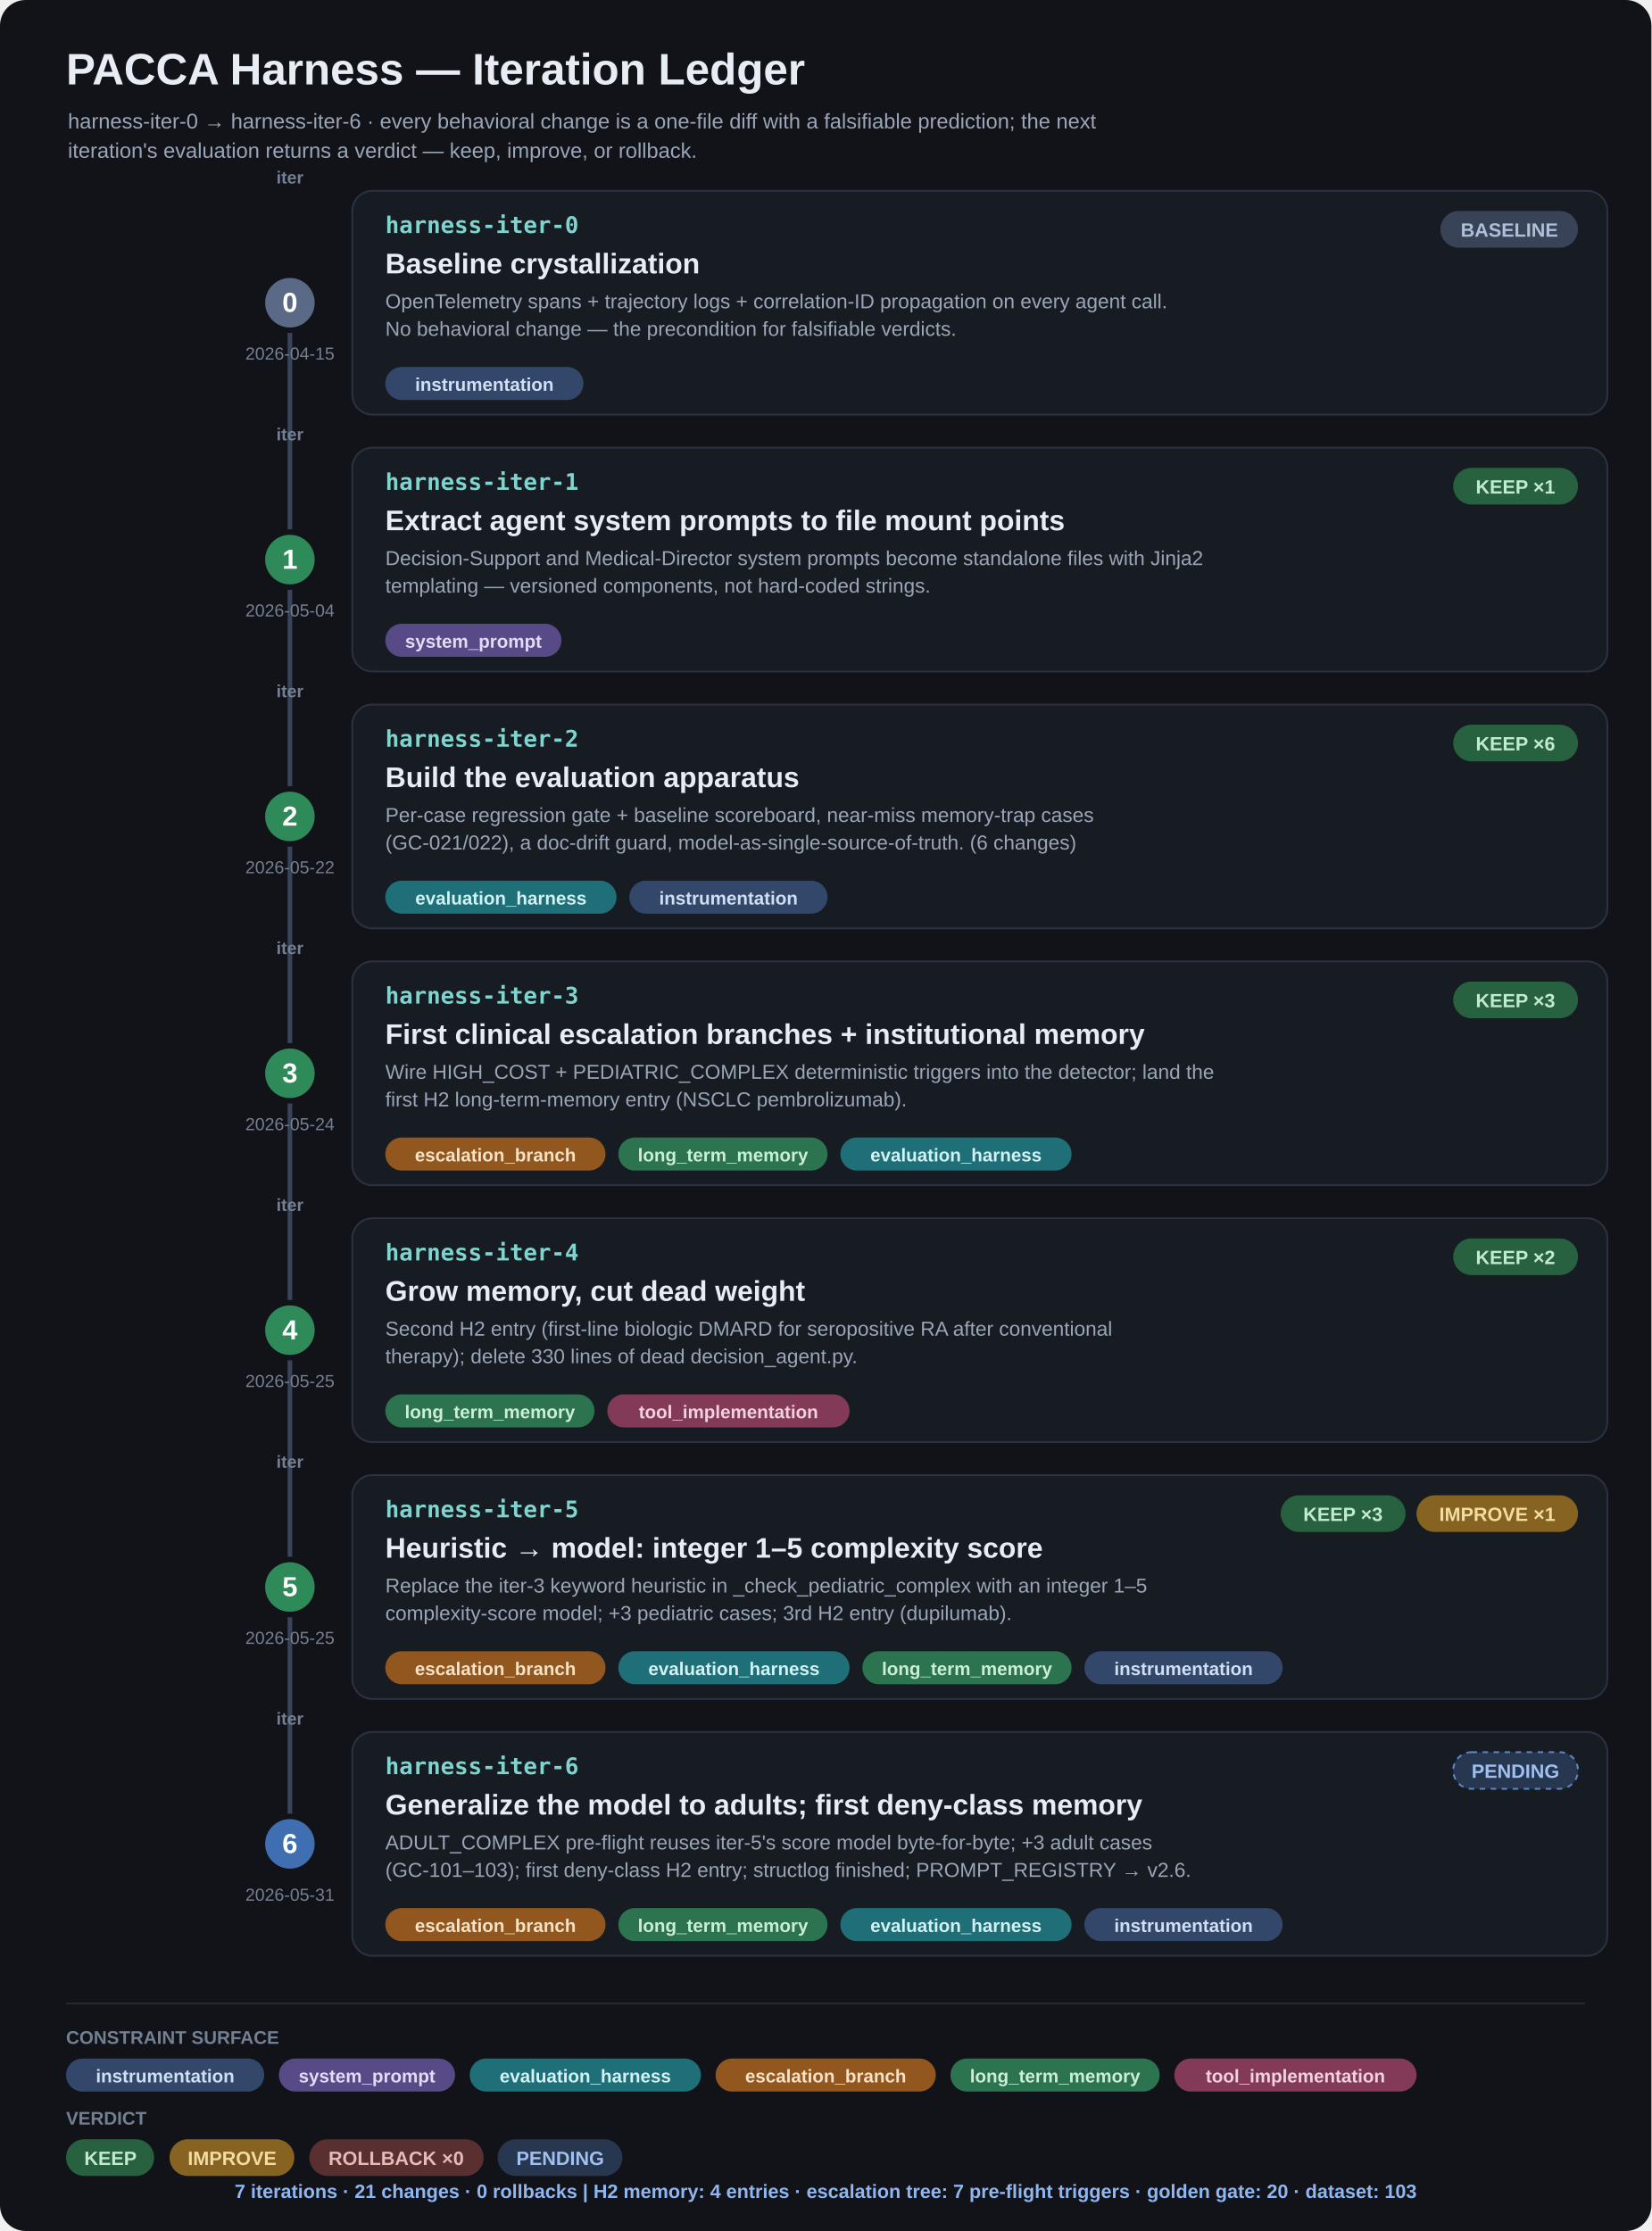
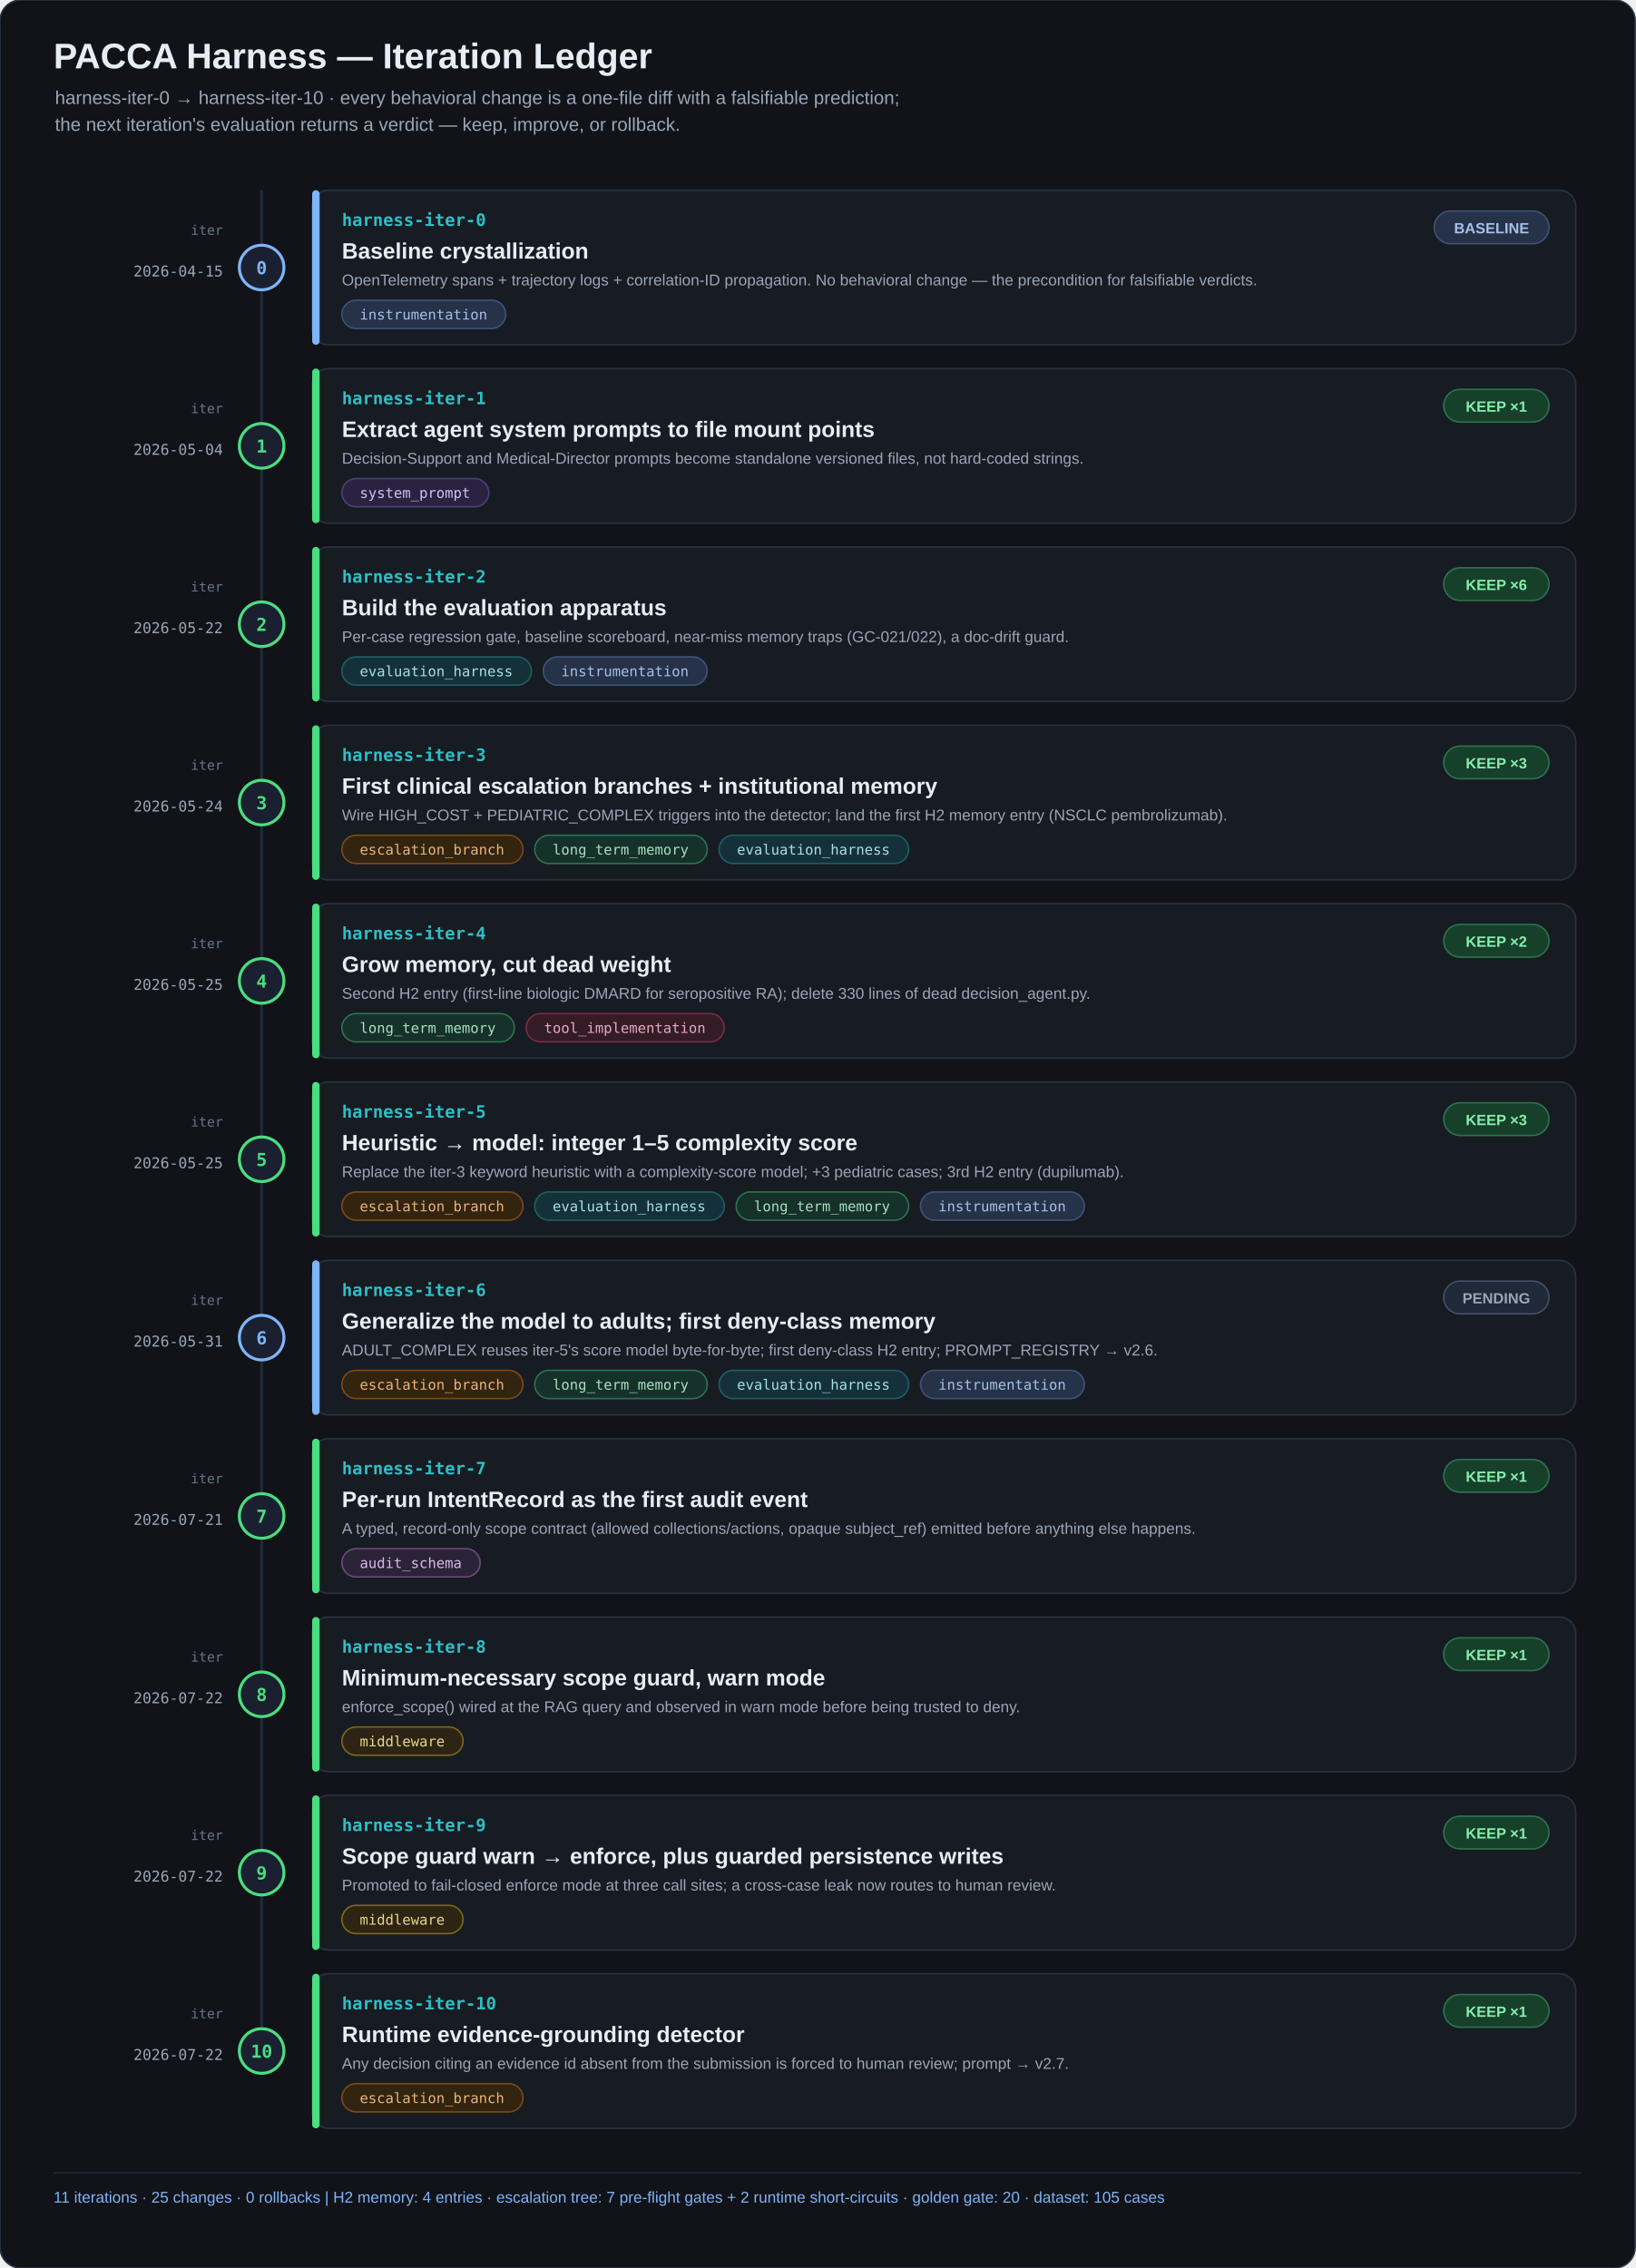
- <svg xmlns="http://www.w3.org/2000/svg" width="900" height="1216" viewBox="0 0 900 1216">
-   <rect x="0" y="0" width="900" height="1216" rx="14" fill="#111318" />
+ <svg xmlns="http://www.w3.org/2000/svg" width="1100" height="1526" viewBox="0 0 1100 1526">
+   <rect x="0" y="0" width="1100" height="1526" rx="14" fill="#111318" stroke="#2c3444" stroke-width="1" />
  <text x="36" y="46" text-anchor="start" font-family="Arial, sans-serif" font-size="24" font-weight="700" fill="#e8edf5">PACCA Harness — Iteration Ledger</text>
-   <text x="37" y="70" text-anchor="start" font-family="Arial, sans-serif" font-size="11.5" font-weight="400" fill="#9aa6b8">harness-iter-0 → harness-iter-6 · every behavioral change is a one-file diff with a falsifiable prediction; the next</text>
-   <text x="37" y="86" text-anchor="start" font-family="Arial, sans-serif" font-size="11.5" font-weight="400" fill="#9aa6b8">iteration's evaluation returns a verdict — keep, improve, or rollback.</text>
-   <line x1="158" y1="165" x2="158" y2="1005" stroke="#39435a" stroke-width="2.5" />
-   <circle cx="158" cy="165" r="15" fill="#5a6a86" stroke="#111318" stroke-width="3" />
-   <text x="158" y="170.0" text-anchor="middle" font-family="Arial, sans-serif" font-size="15" font-weight="700" fill="#ffffff">0</text>
-   <text x="158" y="100" text-anchor="middle" font-family="Arial, sans-serif" font-size="9.5" font-weight="600" fill="#737f93">iter</text>
-   <text x="158" y="196.0" text-anchor="middle" font-family="Arial, sans-serif" font-size="9.5" font-weight="400" fill="#737f93">2026-04-15</text>
-   <rect x="192" y="104" width="684" height="122" rx="11" fill="#171b22" stroke="#2a3242" stroke-width="1" />
-   <text x="210" y="127" text-anchor="start" font-family="'JetBrains Mono','SFMono-Regular',Menlo,monospace" font-size="12.5" font-weight="700" fill="#7fd4cf">harness-iter-0</text>
-   <rect x="785" y="115" width="75" height="20" rx="10" fill="#384358" />
-   <text x="822.6" y="129" text-anchor="middle" font-family="Arial, sans-serif" font-size="10.5" font-weight="700" fill="#aebfd8">BASELINE</text>
-   <text x="210" y="149" text-anchor="start" font-family="Arial, sans-serif" font-size="15.5" font-weight="700" fill="#e8edf5">Baseline crystallization</text>
-   <text x="210" y="168" text-anchor="start" font-family="Arial, sans-serif" font-size="11" font-weight="400" fill="#9aa6b8">OpenTelemetry spans + trajectory logs + correlation-ID propagation on every agent call.</text>
-   <text x="210" y="183" text-anchor="start" font-family="Arial, sans-serif" font-size="11" font-weight="400" fill="#9aa6b8">No behavioral change — the precondition for falsifiable verdicts.</text>
-   <rect x="210" y="200" width="108" height="18" rx="9" fill="#33476a" />
-   <text x="264.0" y="213" text-anchor="middle" font-family="Arial, sans-serif" font-size="10" font-weight="600" fill="#cfe0f5">instrumentation</text>
-   <circle cx="158" cy="305" r="15" fill="#2f8a5a" stroke="#111318" stroke-width="3" />
-   <text x="158" y="310.0" text-anchor="middle" font-family="Arial, sans-serif" font-size="15" font-weight="700" fill="#ffffff">1</text>
-   <text x="158" y="240" text-anchor="middle" font-family="Arial, sans-serif" font-size="9.5" font-weight="600" fill="#737f93">iter</text>
-   <text x="158" y="336.0" text-anchor="middle" font-family="Arial, sans-serif" font-size="9.5" font-weight="400" fill="#737f93">2026-05-04</text>
-   <rect x="192" y="244" width="684" height="122" rx="11" fill="#171b22" stroke="#2a3242" stroke-width="1" />
-   <text x="210" y="267" text-anchor="start" font-family="'JetBrains Mono','SFMono-Regular',Menlo,monospace" font-size="12.5" font-weight="700" fill="#7fd4cf">harness-iter-1</text>
-   <rect x="792" y="255" width="68" height="20" rx="10" fill="#27613f" />
-   <text x="825.9" y="269" text-anchor="middle" font-family="Arial, sans-serif" font-size="10.5" font-weight="700" fill="#c2ead2">KEEP ×1</text>
-   <text x="210" y="289" text-anchor="start" font-family="Arial, sans-serif" font-size="15.5" font-weight="700" fill="#e8edf5">Extract agent system prompts to file mount points</text>
-   <text x="210" y="308" text-anchor="start" font-family="Arial, sans-serif" font-size="11" font-weight="400" fill="#9aa6b8">Decision-Support and Medical-Director system prompts become standalone files with Jinja2</text>
-   <text x="210" y="323" text-anchor="start" font-family="Arial, sans-serif" font-size="11" font-weight="400" fill="#9aa6b8">templating — versioned components, not hard-coded strings.</text>
-   <rect x="210" y="340" width="96" height="18" rx="9" fill="#574a86" />
-   <text x="258.0" y="353" text-anchor="middle" font-family="Arial, sans-serif" font-size="10" font-weight="600" fill="#e4dbf6">system_prompt</text>
-   <circle cx="158" cy="445" r="15" fill="#2f8a5a" stroke="#111318" stroke-width="3" />
-   <text x="158" y="450.0" text-anchor="middle" font-family="Arial, sans-serif" font-size="15" font-weight="700" fill="#ffffff">2</text>
-   <text x="158" y="380" text-anchor="middle" font-family="Arial, sans-serif" font-size="9.5" font-weight="600" fill="#737f93">iter</text>
-   <text x="158" y="476.0" text-anchor="middle" font-family="Arial, sans-serif" font-size="9.5" font-weight="400" fill="#737f93">2026-05-22</text>
-   <rect x="192" y="384" width="684" height="122" rx="11" fill="#171b22" stroke="#2a3242" stroke-width="1" />
-   <text x="210" y="407" text-anchor="start" font-family="'JetBrains Mono','SFMono-Regular',Menlo,monospace" font-size="12.5" font-weight="700" fill="#7fd4cf">harness-iter-2</text>
-   <rect x="792" y="395" width="68" height="20" rx="10" fill="#27613f" />
-   <text x="825.9" y="409" text-anchor="middle" font-family="Arial, sans-serif" font-size="10.5" font-weight="700" fill="#c2ead2">KEEP ×6</text>
-   <text x="210" y="429" text-anchor="start" font-family="Arial, sans-serif" font-size="15.5" font-weight="700" fill="#e8edf5">Build the evaluation apparatus</text>
-   <text x="210" y="448" text-anchor="start" font-family="Arial, sans-serif" font-size="11" font-weight="400" fill="#9aa6b8">Per-case regression gate + baseline scoreboard, near-miss memory-trap cases</text>
-   <text x="210" y="463" text-anchor="start" font-family="Arial, sans-serif" font-size="11" font-weight="400" fill="#9aa6b8">(GC-021/022), a doc-drift guard, model-as-single-source-of-truth. (6 changes)</text>
-   <rect x="210" y="480" width="126" height="18" rx="9" fill="#1f6f78" />
-   <text x="273.0" y="493" text-anchor="middle" font-family="Arial, sans-serif" font-size="10" font-weight="600" fill="#d2f2f4">evaluation_harness</text>
-   <rect x="343.0" y="480" width="108" height="18" rx="9" fill="#33476a" />
-   <text x="397.0" y="493" text-anchor="middle" font-family="Arial, sans-serif" font-size="10" font-weight="600" fill="#cfe0f5">instrumentation</text>
-   <circle cx="158" cy="585" r="15" fill="#2f8a5a" stroke="#111318" stroke-width="3" />
-   <text x="158" y="590.0" text-anchor="middle" font-family="Arial, sans-serif" font-size="15" font-weight="700" fill="#ffffff">3</text>
-   <text x="158" y="520" text-anchor="middle" font-family="Arial, sans-serif" font-size="9.5" font-weight="600" fill="#737f93">iter</text>
-   <text x="158" y="616.0" text-anchor="middle" font-family="Arial, sans-serif" font-size="9.5" font-weight="400" fill="#737f93">2026-05-24</text>
-   <rect x="192" y="524" width="684" height="122" rx="11" fill="#171b22" stroke="#2a3242" stroke-width="1" />
-   <text x="210" y="547" text-anchor="start" font-family="'JetBrains Mono','SFMono-Regular',Menlo,monospace" font-size="12.5" font-weight="700" fill="#7fd4cf">harness-iter-3</text>
-   <rect x="792" y="535" width="68" height="20" rx="10" fill="#27613f" />
-   <text x="825.9" y="549" text-anchor="middle" font-family="Arial, sans-serif" font-size="10.5" font-weight="700" fill="#c2ead2">KEEP ×3</text>
-   <text x="210" y="569" text-anchor="start" font-family="Arial, sans-serif" font-size="15.5" font-weight="700" fill="#e8edf5">First clinical escalation branches + institutional memory</text>
-   <text x="210" y="588" text-anchor="start" font-family="Arial, sans-serif" font-size="11" font-weight="400" fill="#9aa6b8">Wire HIGH_COST + PEDIATRIC_COMPLEX deterministic triggers into the detector; land the</text>
-   <text x="210" y="603" text-anchor="start" font-family="Arial, sans-serif" font-size="11" font-weight="400" fill="#9aa6b8">first H2 long-term-memory entry (NSCLC pembrolizumab).</text>
-   <rect x="210" y="620" width="120" height="18" rx="9" fill="#92571f" />
-   <text x="270.0" y="633" text-anchor="middle" font-family="Arial, sans-serif" font-size="10" font-weight="600" fill="#f6e2c7">escalation_branch</text>
-   <rect x="337.0" y="620" width="114" height="18" rx="9" fill="#2c7350" />
-   <text x="394.0" y="633" text-anchor="middle" font-family="Arial, sans-serif" font-size="10" font-weight="600" fill="#cbeed9">long_term_memory</text>
-   <rect x="458.0" y="620" width="126" height="18" rx="9" fill="#1f6f78" />
-   <text x="521.0" y="633" text-anchor="middle" font-family="Arial, sans-serif" font-size="10" font-weight="600" fill="#d2f2f4">evaluation_harness</text>
-   <circle cx="158" cy="725" r="15" fill="#2f8a5a" stroke="#111318" stroke-width="3" />
-   <text x="158" y="730.0" text-anchor="middle" font-family="Arial, sans-serif" font-size="15" font-weight="700" fill="#ffffff">4</text>
-   <text x="158" y="660" text-anchor="middle" font-family="Arial, sans-serif" font-size="9.5" font-weight="600" fill="#737f93">iter</text>
-   <text x="158" y="756.0" text-anchor="middle" font-family="Arial, sans-serif" font-size="9.5" font-weight="400" fill="#737f93">2026-05-25</text>
-   <rect x="192" y="664" width="684" height="122" rx="11" fill="#171b22" stroke="#2a3242" stroke-width="1" />
-   <text x="210" y="687" text-anchor="start" font-family="'JetBrains Mono','SFMono-Regular',Menlo,monospace" font-size="12.5" font-weight="700" fill="#7fd4cf">harness-iter-4</text>
-   <rect x="792" y="675" width="68" height="20" rx="10" fill="#27613f" />
-   <text x="825.9" y="689" text-anchor="middle" font-family="Arial, sans-serif" font-size="10.5" font-weight="700" fill="#c2ead2">KEEP ×2</text>
-   <text x="210" y="709" text-anchor="start" font-family="Arial, sans-serif" font-size="15.5" font-weight="700" fill="#e8edf5">Grow memory, cut dead weight</text>
-   <text x="210" y="728" text-anchor="start" font-family="Arial, sans-serif" font-size="11" font-weight="400" fill="#9aa6b8">Second H2 entry (first-line biologic DMARD for seropositive RA after conventional</text>
-   <text x="210" y="743" text-anchor="start" font-family="Arial, sans-serif" font-size="11" font-weight="400" fill="#9aa6b8">therapy); delete 330 lines of dead decision_agent.py.</text>
-   <rect x="210" y="760" width="114" height="18" rx="9" fill="#2c7350" />
-   <text x="267.0" y="773" text-anchor="middle" font-family="Arial, sans-serif" font-size="10" font-weight="600" fill="#cbeed9">long_term_memory</text>
-   <rect x="331.0" y="760" width="132" height="18" rx="9" fill="#823a58" />
-   <text x="397.0" y="773" text-anchor="middle" font-family="Arial, sans-serif" font-size="10" font-weight="600" fill="#f3d2e0">tool_implementation</text>
-   <circle cx="158" cy="865" r="15" fill="#2f8a5a" stroke="#111318" stroke-width="3" />
-   <text x="158" y="870.0" text-anchor="middle" font-family="Arial, sans-serif" font-size="15" font-weight="700" fill="#ffffff">5</text>
-   <text x="158" y="800" text-anchor="middle" font-family="Arial, sans-serif" font-size="9.5" font-weight="600" fill="#737f93">iter</text>
-   <text x="158" y="896.0" text-anchor="middle" font-family="Arial, sans-serif" font-size="9.5" font-weight="400" fill="#737f93">2026-05-25</text>
-   <rect x="192" y="804" width="684" height="122" rx="11" fill="#171b22" stroke="#2a3242" stroke-width="1" />
-   <text x="210" y="827" text-anchor="start" font-family="'JetBrains Mono','SFMono-Regular',Menlo,monospace" font-size="12.5" font-weight="700" fill="#7fd4cf">harness-iter-5</text>
-   <rect x="772" y="815" width="88" height="20" rx="10" fill="#866320" />
-   <text x="816.0" y="829" text-anchor="middle" font-family="Arial, sans-serif" font-size="10.5" font-weight="700" fill="#f3dca2">IMPROVE ×1</text>
-   <rect x="698" y="815" width="68" height="20" rx="10" fill="#27613f" />
-   <text x="731.9" y="829" text-anchor="middle" font-family="Arial, sans-serif" font-size="10.5" font-weight="700" fill="#c2ead2">KEEP ×3</text>
-   <text x="210" y="849" text-anchor="start" font-family="Arial, sans-serif" font-size="15.5" font-weight="700" fill="#e8edf5">Heuristic → model: integer 1–5 complexity score</text>
-   <text x="210" y="868" text-anchor="start" font-family="Arial, sans-serif" font-size="11" font-weight="400" fill="#9aa6b8">Replace the iter-3 keyword heuristic in _check_pediatric_complex with an integer 1–5</text>
-   <text x="210" y="883" text-anchor="start" font-family="Arial, sans-serif" font-size="11" font-weight="400" fill="#9aa6b8">complexity-score model; +3 pediatric cases; 3rd H2 entry (dupilumab).</text>
-   <rect x="210" y="900" width="120" height="18" rx="9" fill="#92571f" />
-   <text x="270.0" y="913" text-anchor="middle" font-family="Arial, sans-serif" font-size="10" font-weight="600" fill="#f6e2c7">escalation_branch</text>
-   <rect x="337.0" y="900" width="126" height="18" rx="9" fill="#1f6f78" />
-   <text x="400.0" y="913" text-anchor="middle" font-family="Arial, sans-serif" font-size="10" font-weight="600" fill="#d2f2f4">evaluation_harness</text>
-   <rect x="470.0" y="900" width="114" height="18" rx="9" fill="#2c7350" />
-   <text x="527.0" y="913" text-anchor="middle" font-family="Arial, sans-serif" font-size="10" font-weight="600" fill="#cbeed9">long_term_memory</text>
-   <rect x="591.0" y="900" width="108" height="18" rx="9" fill="#33476a" />
-   <text x="645.0" y="913" text-anchor="middle" font-family="Arial, sans-serif" font-size="10" font-weight="600" fill="#cfe0f5">instrumentation</text>
-   <circle cx="158" cy="1005" r="15" fill="#3f6fb0" stroke="#111318" stroke-width="3" />
-   <text x="158" y="1010.0" text-anchor="middle" font-family="Arial, sans-serif" font-size="15" font-weight="700" fill="#ffffff">6</text>
-   <text x="158" y="940" text-anchor="middle" font-family="Arial, sans-serif" font-size="9.5" font-weight="600" fill="#737f93">iter</text>
-   <text x="158" y="1036.0" text-anchor="middle" font-family="Arial, sans-serif" font-size="9.5" font-weight="400" fill="#737f93">2026-05-31</text>
-   <rect x="192" y="944" width="684" height="122" rx="11" fill="#171b22" stroke="#2a3242" stroke-width="1" />
-   <text x="210" y="967" text-anchor="start" font-family="'JetBrains Mono','SFMono-Regular',Menlo,monospace" font-size="12.5" font-weight="700" fill="#7fd4cf">harness-iter-6</text>
-   <rect x="792" y="955" width="68" height="20" rx="10" fill="#27374f" stroke="#5b86c4" stroke-dasharray="3 3" stroke-width="1" />
-   <text x="825.9" y="969" text-anchor="middle" font-family="Arial, sans-serif" font-size="10.5" font-weight="700" fill="#9fc0f0">PENDING</text>
-   <text x="210" y="989" text-anchor="start" font-family="Arial, sans-serif" font-size="15.5" font-weight="700" fill="#e8edf5">Generalize the model to adults; first deny-class memory</text>
-   <text x="210" y="1008" text-anchor="start" font-family="Arial, sans-serif" font-size="11" font-weight="400" fill="#9aa6b8">ADULT_COMPLEX pre-flight reuses iter-5's score model byte-for-byte; +3 adult cases</text>
-   <text x="210" y="1023" text-anchor="start" font-family="Arial, sans-serif" font-size="11" font-weight="400" fill="#9aa6b8">(GC-101–103); first deny-class H2 entry; structlog finished; PROMPT_REGISTRY → v2.6.</text>
-   <rect x="210" y="1040" width="120" height="18" rx="9" fill="#92571f" />
-   <text x="270.0" y="1053" text-anchor="middle" font-family="Arial, sans-serif" font-size="10" font-weight="600" fill="#f6e2c7">escalation_branch</text>
-   <rect x="337.0" y="1040" width="114" height="18" rx="9" fill="#2c7350" />
-   <text x="394.0" y="1053" text-anchor="middle" font-family="Arial, sans-serif" font-size="10" font-weight="600" fill="#cbeed9">long_term_memory</text>
-   <rect x="458.0" y="1040" width="126" height="18" rx="9" fill="#1f6f78" />
-   <text x="521.0" y="1053" text-anchor="middle" font-family="Arial, sans-serif" font-size="10" font-weight="600" fill="#d2f2f4">evaluation_harness</text>
-   <rect x="591.0" y="1040" width="108" height="18" rx="9" fill="#33476a" />
-   <text x="645.0" y="1053" text-anchor="middle" font-family="Arial, sans-serif" font-size="10" font-weight="600" fill="#cfe0f5">instrumentation</text>
-   <line x1="36" y1="1092" x2="864" y2="1092" stroke="#222937" stroke-width="1" />
-   <text x="36" y="1114" text-anchor="start" font-family="Arial, sans-serif" font-size="10" font-weight="700" fill="#737f93">CONSTRAINT SURFACE</text>
-   <rect x="36" y="1122" width="108" height="18" rx="9" fill="#33476a" />
-   <text x="90.0" y="1135" text-anchor="middle" font-family="Arial, sans-serif" font-size="10" font-weight="600" fill="#cfe0f5">instrumentation</text>
-   <rect x="152.0" y="1122" width="96" height="18" rx="9" fill="#574a86" />
-   <text x="200.0" y="1135" text-anchor="middle" font-family="Arial, sans-serif" font-size="10" font-weight="600" fill="#e4dbf6">system_prompt</text>
-   <rect x="256.0" y="1122" width="126" height="18" rx="9" fill="#1f6f78" />
-   <text x="319.0" y="1135" text-anchor="middle" font-family="Arial, sans-serif" font-size="10" font-weight="600" fill="#d2f2f4">evaluation_harness</text>
-   <rect x="390.0" y="1122" width="120" height="18" rx="9" fill="#92571f" />
-   <text x="450.0" y="1135" text-anchor="middle" font-family="Arial, sans-serif" font-size="10" font-weight="600" fill="#f6e2c7">escalation_branch</text>
-   <rect x="518.0" y="1122" width="114" height="18" rx="9" fill="#2c7350" />
-   <text x="575.0" y="1135" text-anchor="middle" font-family="Arial, sans-serif" font-size="10" font-weight="600" fill="#cbeed9">long_term_memory</text>
-   <rect x="640.0" y="1122" width="132" height="18" rx="9" fill="#823a58" />
-   <text x="706.0" y="1135" text-anchor="middle" font-family="Arial, sans-serif" font-size="10" font-weight="600" fill="#f3d2e0">tool_implementation</text>
-   <text x="36" y="1158" text-anchor="start" font-family="Arial, sans-serif" font-size="10" font-weight="700" fill="#737f93">VERDICT</text>
-   <rect x="36" y="1166" width="48" height="20" rx="10" fill="#27613f" />
-   <text x="60.2" y="1180" text-anchor="middle" font-family="Arial, sans-serif" font-size="10.5" font-weight="700" fill="#c2ead2">KEEP</text>
-   <rect x="92.4" y="1166" width="68" height="20" rx="10" fill="#866320" />
-   <text x="126.5" y="1180" text-anchor="middle" font-family="Arial, sans-serif" font-size="10.5" font-weight="700" fill="#f3dca2">IMPROVE</text>
-   <rect x="168.6" y="1166" width="95" height="20" rx="10" fill="#5a2f2f" />
-   <text x="215.9" y="1180" text-anchor="middle" font-family="Arial, sans-serif" font-size="10.5" font-weight="700" fill="#e8b9b9">ROLLBACK ×0</text>
-   <rect x="271.2" y="1166" width="68" height="20" rx="10" fill="#27374f" />
-   <text x="305.3" y="1180" text-anchor="middle" font-family="Arial, sans-serif" font-size="10.5" font-weight="700" fill="#9fc0f0">PENDING</text>
-   <text x="450.0" y="1198" text-anchor="middle" font-family="Arial, sans-serif" font-size="10.5" font-weight="600" fill="#8fb6f0">7 iterations · 21 changes · 0 rollbacks      |      H2 memory: 4 entries · escalation tree: 7 pre-flight triggers · golden gate: 20 · dataset: 103</text>
+   <text x="37" y="70" text-anchor="start" font-family="Arial, sans-serif" font-size="12.5" font-weight="400" fill="#9aa6b8">harness-iter-0 → harness-iter-10 · every behavioral change is a one-file diff with a falsifiable prediction;</text>
+   <text x="37" y="88" text-anchor="start" font-family="Arial, sans-serif" font-size="12.5" font-weight="400" fill="#9aa6b8">the next iteration's evaluation returns a verdict — keep, improve, or rollback.</text>
+   <line x1="176" y1="128" x2="176" y2="1380.0" stroke="#222937" stroke-width="2" />
+   <circle cx="176" cy="180.0" r="15" fill="#1b2030" stroke="#7eb4f8" stroke-width="2" />
+   <text x="176" y="184.5" text-anchor="middle" font-family="'JetBrains Mono','SFMono-Regular',Menlo,monospace" font-size="12" font-weight="700" fill="#7eb4f8">0</text>
+   <text x="150" y="158.0" text-anchor="end" font-family="'JetBrains Mono','SFMono-Regular',Menlo,monospace" font-size="9" font-weight="400" fill="#6a7488">iter</text>
+   <text x="150" y="186.0" text-anchor="end" font-family="'JetBrains Mono','SFMono-Regular',Menlo,monospace" font-size="10" font-weight="400" fill="#9aa6b8">2026-04-15</text>
+   <rect x="210" y="128" width="850" height="104" rx="11" fill="#171b22" stroke="#2a3242" stroke-width="1" />
+   <rect x="210" y="128" width="5" height="104" rx="2.5" fill="#7eb4f8" />
+   <text x="230" y="152" text-anchor="start" font-family="'JetBrains Mono','SFMono-Regular',Menlo,monospace" font-size="11.5" font-weight="700" fill="#2BC0C8">harness-iter-0</text>
+   <text x="230" y="174" text-anchor="start" font-family="Arial, sans-serif" font-size="15" font-weight="700" fill="#e8edf5">Baseline crystallization</text>
+   <text x="230" y="192" text-anchor="start" font-family="Arial, sans-serif" font-size="10.5" font-weight="400" fill="#9aa6b8">OpenTelemetry spans + trajectory logs + correlation-ID propagation. No behavioral change — the precondition for falsifiable verdicts.</text>
+   <rect x="230" y="202" width="110.2" height="19" rx="9.5" fill="#253247" stroke="#3d5378" stroke-width="1" />
+   <text x="242" y="215" text-anchor="start" font-family="'JetBrains Mono','SFMono-Regular',Menlo,monospace" font-size="9.5" font-weight="400" fill="#a8c0e8">instrumentation</text>
+   <rect x="964.8" y="142" width="77.2" height="22" rx="11" fill="#253247" stroke="#3d5378" stroke-width="1" />
+   <text x="1003.4" y="157" text-anchor="middle" font-family="Arial, sans-serif" font-size="10" font-weight="700" fill="#a8c0e8">BASELINE</text>
+   <circle cx="176" cy="300.0" r="15" fill="#1b2030" stroke="#4ade80" stroke-width="2" />
+   <text x="176" y="304.5" text-anchor="middle" font-family="'JetBrains Mono','SFMono-Regular',Menlo,monospace" font-size="12" font-weight="700" fill="#4ade80">1</text>
+   <text x="150" y="278.0" text-anchor="end" font-family="'JetBrains Mono','SFMono-Regular',Menlo,monospace" font-size="9" font-weight="400" fill="#6a7488">iter</text>
+   <text x="150" y="306.0" text-anchor="end" font-family="'JetBrains Mono','SFMono-Regular',Menlo,monospace" font-size="10" font-weight="400" fill="#9aa6b8">2026-05-04</text>
+   <rect x="210" y="248" width="850" height="104" rx="11" fill="#171b22" stroke="#2a3242" stroke-width="1" />
+   <rect x="210" y="248" width="5" height="104" rx="2.5" fill="#4ade80" />
+   <text x="230" y="272" text-anchor="start" font-family="'JetBrains Mono','SFMono-Regular',Menlo,monospace" font-size="11.5" font-weight="700" fill="#2BC0C8">harness-iter-1</text>
+   <text x="230" y="294" text-anchor="start" font-family="Arial, sans-serif" font-size="15" font-weight="700" fill="#e8edf5">Extract agent system prompts to file mount points</text>
+   <text x="230" y="312" text-anchor="start" font-family="Arial, sans-serif" font-size="10.5" font-weight="400" fill="#9aa6b8">Decision-Support and Medical-Director prompts become standalone versioned files, not hard-coded strings.</text>
+   <rect x="230" y="322" width="98.8" height="19" rx="9.5" fill="#2a2340" stroke="#4c3f7a" stroke-width="1" />
+   <text x="242" y="335" text-anchor="start" font-family="'JetBrains Mono','SFMono-Regular',Menlo,monospace" font-size="9.5" font-weight="400" fill="#cfc2f5">system_prompt</text>
+   <rect x="971.2" y="262" width="70.8" height="22" rx="11" fill="#17402a" stroke="#2c7350" stroke-width="1" />
+   <text x="1006.6" y="277" text-anchor="middle" font-family="Arial, sans-serif" font-size="10" font-weight="700" fill="#86efac">KEEP ×1</text>
+   <circle cx="176" cy="420.0" r="15" fill="#1b2030" stroke="#4ade80" stroke-width="2" />
+   <text x="176" y="424.5" text-anchor="middle" font-family="'JetBrains Mono','SFMono-Regular',Menlo,monospace" font-size="12" font-weight="700" fill="#4ade80">2</text>
+   <text x="150" y="398.0" text-anchor="end" font-family="'JetBrains Mono','SFMono-Regular',Menlo,monospace" font-size="9" font-weight="400" fill="#6a7488">iter</text>
+   <text x="150" y="426.0" text-anchor="end" font-family="'JetBrains Mono','SFMono-Regular',Menlo,monospace" font-size="10" font-weight="400" fill="#9aa6b8">2026-05-22</text>
+   <rect x="210" y="368" width="850" height="104" rx="11" fill="#171b22" stroke="#2a3242" stroke-width="1" />
+   <rect x="210" y="368" width="5" height="104" rx="2.5" fill="#4ade80" />
+   <text x="230" y="392" text-anchor="start" font-family="'JetBrains Mono','SFMono-Regular',Menlo,monospace" font-size="11.5" font-weight="700" fill="#2BC0C8">harness-iter-2</text>
+   <text x="230" y="414" text-anchor="start" font-family="Arial, sans-serif" font-size="15" font-weight="700" fill="#e8edf5">Build the evaluation apparatus</text>
+   <text x="230" y="432" text-anchor="start" font-family="Arial, sans-serif" font-size="10.5" font-weight="400" fill="#9aa6b8">Per-case regression gate, baseline scoreboard, near-miss memory traps (GC-021/022), a doc-drift guard.</text>
+   <rect x="230" y="442" width="127.5" height="19" rx="9.5" fill="#14313a" stroke="#1f5d63" stroke-width="1" />
+   <text x="242" y="455" text-anchor="start" font-family="'JetBrains Mono','SFMono-Regular',Menlo,monospace" font-size="9.5" font-weight="400" fill="#a8dfe6">evaluation_harness</text>
+   <rect x="365.5" y="442" width="110.2" height="19" rx="9.5" fill="#253247" stroke="#3d5378" stroke-width="1" />
+   <text x="377.5" y="455" text-anchor="start" font-family="'JetBrains Mono','SFMono-Regular',Menlo,monospace" font-size="9.5" font-weight="400" fill="#a8c0e8">instrumentation</text>
+   <rect x="971.2" y="382" width="70.8" height="22" rx="11" fill="#17402a" stroke="#2c7350" stroke-width="1" />
+   <text x="1006.6" y="397" text-anchor="middle" font-family="Arial, sans-serif" font-size="10" font-weight="700" fill="#86efac">KEEP ×6</text>
+   <circle cx="176" cy="540.0" r="15" fill="#1b2030" stroke="#4ade80" stroke-width="2" />
+   <text x="176" y="544.5" text-anchor="middle" font-family="'JetBrains Mono','SFMono-Regular',Menlo,monospace" font-size="12" font-weight="700" fill="#4ade80">3</text>
+   <text x="150" y="518.0" text-anchor="end" font-family="'JetBrains Mono','SFMono-Regular',Menlo,monospace" font-size="9" font-weight="400" fill="#6a7488">iter</text>
+   <text x="150" y="546.0" text-anchor="end" font-family="'JetBrains Mono','SFMono-Regular',Menlo,monospace" font-size="10" font-weight="400" fill="#9aa6b8">2026-05-24</text>
+   <rect x="210" y="488" width="850" height="104" rx="11" fill="#171b22" stroke="#2a3242" stroke-width="1" />
+   <rect x="210" y="488" width="5" height="104" rx="2.5" fill="#4ade80" />
+   <text x="230" y="512" text-anchor="start" font-family="'JetBrains Mono','SFMono-Regular',Menlo,monospace" font-size="11.5" font-weight="700" fill="#2BC0C8">harness-iter-3</text>
+   <text x="230" y="534" text-anchor="start" font-family="Arial, sans-serif" font-size="15" font-weight="700" fill="#e8edf5">First clinical escalation branches + institutional memory</text>
+   <text x="230" y="552" text-anchor="start" font-family="Arial, sans-serif" font-size="10.5" font-weight="400" fill="#9aa6b8">Wire HIGH_COST + PEDIATRIC_COMPLEX triggers into the detector; land the first H2 memory entry (NSCLC pembrolizumab).</text>
+   <rect x="230" y="562" width="121.8" height="19" rx="9.5" fill="#33240f" stroke="#7a4a1a" stroke-width="1" />
+   <text x="242" y="575" text-anchor="start" font-family="'JetBrains Mono','SFMono-Regular',Menlo,monospace" font-size="9.5" font-weight="400" fill="#e8b57a">escalation_branch</text>
+   <rect x="359.75" y="562" width="116.0" height="19" rx="9.5" fill="#16302a" stroke="#2c7350" stroke-width="1" />
+   <text x="371.75" y="575" text-anchor="start" font-family="'JetBrains Mono','SFMono-Regular',Menlo,monospace" font-size="9.5" font-weight="400" fill="#a8e0c0">long_term_memory</text>
+   <rect x="483.75" y="562" width="127.5" height="19" rx="9.5" fill="#14313a" stroke="#1f5d63" stroke-width="1" />
+   <text x="495.75" y="575" text-anchor="start" font-family="'JetBrains Mono','SFMono-Regular',Menlo,monospace" font-size="9.5" font-weight="400" fill="#a8dfe6">evaluation_harness</text>
+   <rect x="971.2" y="502" width="70.8" height="22" rx="11" fill="#17402a" stroke="#2c7350" stroke-width="1" />
+   <text x="1006.6" y="517" text-anchor="middle" font-family="Arial, sans-serif" font-size="10" font-weight="700" fill="#86efac">KEEP ×3</text>
+   <circle cx="176" cy="660.0" r="15" fill="#1b2030" stroke="#4ade80" stroke-width="2" />
+   <text x="176" y="664.5" text-anchor="middle" font-family="'JetBrains Mono','SFMono-Regular',Menlo,monospace" font-size="12" font-weight="700" fill="#4ade80">4</text>
+   <text x="150" y="638.0" text-anchor="end" font-family="'JetBrains Mono','SFMono-Regular',Menlo,monospace" font-size="9" font-weight="400" fill="#6a7488">iter</text>
+   <text x="150" y="666.0" text-anchor="end" font-family="'JetBrains Mono','SFMono-Regular',Menlo,monospace" font-size="10" font-weight="400" fill="#9aa6b8">2026-05-25</text>
+   <rect x="210" y="608" width="850" height="104" rx="11" fill="#171b22" stroke="#2a3242" stroke-width="1" />
+   <rect x="210" y="608" width="5" height="104" rx="2.5" fill="#4ade80" />
+   <text x="230" y="632" text-anchor="start" font-family="'JetBrains Mono','SFMono-Regular',Menlo,monospace" font-size="11.5" font-weight="700" fill="#2BC0C8">harness-iter-4</text>
+   <text x="230" y="654" text-anchor="start" font-family="Arial, sans-serif" font-size="15" font-weight="700" fill="#e8edf5">Grow memory, cut dead weight</text>
+   <text x="230" y="672" text-anchor="start" font-family="Arial, sans-serif" font-size="10.5" font-weight="400" fill="#9aa6b8">Second H2 entry (first-line biologic DMARD for seropositive RA); delete 330 lines of dead decision_agent.py.</text>
+   <rect x="230" y="682" width="116.0" height="19" rx="9.5" fill="#16302a" stroke="#2c7350" stroke-width="1" />
+   <text x="242" y="695" text-anchor="start" font-family="'JetBrains Mono','SFMono-Regular',Menlo,monospace" font-size="9.5" font-weight="400" fill="#a8e0c0">long_term_memory</text>
+   <rect x="354.0" y="682" width="133.2" height="19" rx="9.5" fill="#331c26" stroke="#7a2a45" stroke-width="1" />
+   <text x="366.0" y="695" text-anchor="start" font-family="'JetBrains Mono','SFMono-Regular',Menlo,monospace" font-size="9.5" font-weight="400" fill="#e8a8bd">tool_implementation</text>
+   <rect x="971.2" y="622" width="70.8" height="22" rx="11" fill="#17402a" stroke="#2c7350" stroke-width="1" />
+   <text x="1006.6" y="637" text-anchor="middle" font-family="Arial, sans-serif" font-size="10" font-weight="700" fill="#86efac">KEEP ×2</text>
+   <circle cx="176" cy="780.0" r="15" fill="#1b2030" stroke="#4ade80" stroke-width="2" />
+   <text x="176" y="784.5" text-anchor="middle" font-family="'JetBrains Mono','SFMono-Regular',Menlo,monospace" font-size="12" font-weight="700" fill="#4ade80">5</text>
+   <text x="150" y="758.0" text-anchor="end" font-family="'JetBrains Mono','SFMono-Regular',Menlo,monospace" font-size="9" font-weight="400" fill="#6a7488">iter</text>
+   <text x="150" y="786.0" text-anchor="end" font-family="'JetBrains Mono','SFMono-Regular',Menlo,monospace" font-size="10" font-weight="400" fill="#9aa6b8">2026-05-25</text>
+   <rect x="210" y="728" width="850" height="104" rx="11" fill="#171b22" stroke="#2a3242" stroke-width="1" />
+   <rect x="210" y="728" width="5" height="104" rx="2.5" fill="#4ade80" />
+   <text x="230" y="752" text-anchor="start" font-family="'JetBrains Mono','SFMono-Regular',Menlo,monospace" font-size="11.5" font-weight="700" fill="#2BC0C8">harness-iter-5</text>
+   <text x="230" y="774" text-anchor="start" font-family="Arial, sans-serif" font-size="15" font-weight="700" fill="#e8edf5">Heuristic → model: integer 1–5 complexity score</text>
+   <text x="230" y="792" text-anchor="start" font-family="Arial, sans-serif" font-size="10.5" font-weight="400" fill="#9aa6b8">Replace the iter-3 keyword heuristic with a complexity-score model; +3 pediatric cases; 3rd H2 entry (dupilumab).</text>
+   <rect x="230" y="802" width="121.8" height="19" rx="9.5" fill="#33240f" stroke="#7a4a1a" stroke-width="1" />
+   <text x="242" y="815" text-anchor="start" font-family="'JetBrains Mono','SFMono-Regular',Menlo,monospace" font-size="9.5" font-weight="400" fill="#e8b57a">escalation_branch</text>
+   <rect x="359.75" y="802" width="127.5" height="19" rx="9.5" fill="#14313a" stroke="#1f5d63" stroke-width="1" />
+   <text x="371.75" y="815" text-anchor="start" font-family="'JetBrains Mono','SFMono-Regular',Menlo,monospace" font-size="9.5" font-weight="400" fill="#a8dfe6">evaluation_harness</text>
+   <rect x="495.25" y="802" width="116.0" height="19" rx="9.5" fill="#16302a" stroke="#2c7350" stroke-width="1" />
+   <text x="507.25" y="815" text-anchor="start" font-family="'JetBrains Mono','SFMono-Regular',Menlo,monospace" font-size="9.5" font-weight="400" fill="#a8e0c0">long_term_memory</text>
+   <rect x="619.25" y="802" width="110.2" height="19" rx="9.5" fill="#253247" stroke="#3d5378" stroke-width="1" />
+   <text x="631.25" y="815" text-anchor="start" font-family="'JetBrains Mono','SFMono-Regular',Menlo,monospace" font-size="9.5" font-weight="400" fill="#a8c0e8">instrumentation</text>
+   <rect x="971.2" y="742" width="70.8" height="22" rx="11" fill="#17402a" stroke="#2c7350" stroke-width="1" />
+   <text x="1006.6" y="757" text-anchor="middle" font-family="Arial, sans-serif" font-size="10" font-weight="700" fill="#86efac">KEEP ×3</text>
+   <circle cx="176" cy="900.0" r="15" fill="#1b2030" stroke="#7eb4f8" stroke-width="2" />
+   <text x="176" y="904.5" text-anchor="middle" font-family="'JetBrains Mono','SFMono-Regular',Menlo,monospace" font-size="12" font-weight="700" fill="#7eb4f8">6</text>
+   <text x="150" y="878.0" text-anchor="end" font-family="'JetBrains Mono','SFMono-Regular',Menlo,monospace" font-size="9" font-weight="400" fill="#6a7488">iter</text>
+   <text x="150" y="906.0" text-anchor="end" font-family="'JetBrains Mono','SFMono-Regular',Menlo,monospace" font-size="10" font-weight="400" fill="#9aa6b8">2026-05-31</text>
+   <rect x="210" y="848" width="850" height="104" rx="11" fill="#171b22" stroke="#2a3242" stroke-width="1" />
+   <rect x="210" y="848" width="5" height="104" rx="2.5" fill="#7eb4f8" />
+   <text x="230" y="872" text-anchor="start" font-family="'JetBrains Mono','SFMono-Regular',Menlo,monospace" font-size="11.5" font-weight="700" fill="#2BC0C8">harness-iter-6</text>
+   <text x="230" y="894" text-anchor="start" font-family="Arial, sans-serif" font-size="15" font-weight="700" fill="#e8edf5">Generalize the model to adults; first deny-class memory</text>
+   <text x="230" y="912" text-anchor="start" font-family="Arial, sans-serif" font-size="10.5" font-weight="400" fill="#9aa6b8">ADULT_COMPLEX reuses iter-5's score model byte-for-byte; first deny-class H2 entry; PROMPT_REGISTRY → v2.6.</text>
+   <rect x="230" y="922" width="121.8" height="19" rx="9.5" fill="#33240f" stroke="#7a4a1a" stroke-width="1" />
+   <text x="242" y="935" text-anchor="start" font-family="'JetBrains Mono','SFMono-Regular',Menlo,monospace" font-size="9.5" font-weight="400" fill="#e8b57a">escalation_branch</text>
+   <rect x="359.75" y="922" width="116.0" height="19" rx="9.5" fill="#16302a" stroke="#2c7350" stroke-width="1" />
+   <text x="371.75" y="935" text-anchor="start" font-family="'JetBrains Mono','SFMono-Regular',Menlo,monospace" font-size="9.5" font-weight="400" fill="#a8e0c0">long_term_memory</text>
+   <rect x="483.75" y="922" width="127.5" height="19" rx="9.5" fill="#14313a" stroke="#1f5d63" stroke-width="1" />
+   <text x="495.75" y="935" text-anchor="start" font-family="'JetBrains Mono','SFMono-Regular',Menlo,monospace" font-size="9.5" font-weight="400" fill="#a8dfe6">evaluation_harness</text>
+   <rect x="619.25" y="922" width="110.2" height="19" rx="9.5" fill="#253247" stroke="#3d5378" stroke-width="1" />
+   <text x="631.25" y="935" text-anchor="start" font-family="'JetBrains Mono','SFMono-Regular',Menlo,monospace" font-size="9.5" font-weight="400" fill="#a8c0e8">instrumentation</text>
+   <rect x="971.2" y="862" width="70.8" height="22" rx="11" fill="#1f2937" stroke="#46506a" stroke-width="1" />
+   <text x="1006.6" y="877" text-anchor="middle" font-family="Arial, sans-serif" font-size="10" font-weight="700" fill="#9aa6b8">PENDING</text>
+   <circle cx="176" cy="1020.0" r="15" fill="#1b2030" stroke="#4ade80" stroke-width="2" />
+   <text x="176" y="1024.5" text-anchor="middle" font-family="'JetBrains Mono','SFMono-Regular',Menlo,monospace" font-size="12" font-weight="700" fill="#4ade80">7</text>
+   <text x="150" y="998.0" text-anchor="end" font-family="'JetBrains Mono','SFMono-Regular',Menlo,monospace" font-size="9" font-weight="400" fill="#6a7488">iter</text>
+   <text x="150" y="1026.0" text-anchor="end" font-family="'JetBrains Mono','SFMono-Regular',Menlo,monospace" font-size="10" font-weight="400" fill="#9aa6b8">2026-07-21</text>
+   <rect x="210" y="968" width="850" height="104" rx="11" fill="#171b22" stroke="#2a3242" stroke-width="1" />
+   <rect x="210" y="968" width="5" height="104" rx="2.5" fill="#4ade80" />
+   <text x="230" y="992" text-anchor="start" font-family="'JetBrains Mono','SFMono-Regular',Menlo,monospace" font-size="11.5" font-weight="700" fill="#2BC0C8">harness-iter-7</text>
+   <text x="230" y="1014" text-anchor="start" font-family="Arial, sans-serif" font-size="15" font-weight="700" fill="#e8edf5">Per-run IntentRecord as the first audit event</text>
+   <text x="230" y="1032" text-anchor="start" font-family="Arial, sans-serif" font-size="10.5" font-weight="400" fill="#9aa6b8">A typed, record-only scope contract (allowed collections/actions, opaque subject_ref) emitted before anything else happens.</text>
+   <rect x="230" y="1042" width="93.0" height="19" rx="9.5" fill="#2b2438" stroke="#6b4a7a" stroke-width="1" />
+   <text x="242" y="1055" text-anchor="start" font-family="'JetBrains Mono','SFMono-Regular',Menlo,monospace" font-size="9.5" font-weight="400" fill="#dcb8ea">audit_schema</text>
+   <rect x="971.2" y="982" width="70.8" height="22" rx="11" fill="#17402a" stroke="#2c7350" stroke-width="1" />
+   <text x="1006.6" y="997" text-anchor="middle" font-family="Arial, sans-serif" font-size="10" font-weight="700" fill="#86efac">KEEP ×1</text>
+   <circle cx="176" cy="1140.0" r="15" fill="#1b2030" stroke="#4ade80" stroke-width="2" />
+   <text x="176" y="1144.5" text-anchor="middle" font-family="'JetBrains Mono','SFMono-Regular',Menlo,monospace" font-size="12" font-weight="700" fill="#4ade80">8</text>
+   <text x="150" y="1118.0" text-anchor="end" font-family="'JetBrains Mono','SFMono-Regular',Menlo,monospace" font-size="9" font-weight="400" fill="#6a7488">iter</text>
+   <text x="150" y="1146.0" text-anchor="end" font-family="'JetBrains Mono','SFMono-Regular',Menlo,monospace" font-size="10" font-weight="400" fill="#9aa6b8">2026-07-22</text>
+   <rect x="210" y="1088" width="850" height="104" rx="11" fill="#171b22" stroke="#2a3242" stroke-width="1" />
+   <rect x="210" y="1088" width="5" height="104" rx="2.5" fill="#4ade80" />
+   <text x="230" y="1112" text-anchor="start" font-family="'JetBrains Mono','SFMono-Regular',Menlo,monospace" font-size="11.5" font-weight="700" fill="#2BC0C8">harness-iter-8</text>
+   <text x="230" y="1134" text-anchor="start" font-family="Arial, sans-serif" font-size="15" font-weight="700" fill="#e8edf5">Minimum-necessary scope guard, warn mode</text>
+   <text x="230" y="1152" text-anchor="start" font-family="Arial, sans-serif" font-size="10.5" font-weight="400" fill="#9aa6b8">enforce_scope() wired at the RAG query and observed in warn mode before being trusted to deny.</text>
+   <rect x="230" y="1162" width="81.5" height="19" rx="9.5" fill="#2e2416" stroke="#7a6a1a" stroke-width="1" />
+   <text x="242" y="1175" text-anchor="start" font-family="'JetBrains Mono','SFMono-Regular',Menlo,monospace" font-size="9.5" font-weight="400" fill="#e8d78a">middleware</text>
+   <rect x="971.2" y="1102" width="70.8" height="22" rx="11" fill="#17402a" stroke="#2c7350" stroke-width="1" />
+   <text x="1006.6" y="1117" text-anchor="middle" font-family="Arial, sans-serif" font-size="10" font-weight="700" fill="#86efac">KEEP ×1</text>
+   <circle cx="176" cy="1260.0" r="15" fill="#1b2030" stroke="#4ade80" stroke-width="2" />
+   <text x="176" y="1264.5" text-anchor="middle" font-family="'JetBrains Mono','SFMono-Regular',Menlo,monospace" font-size="12" font-weight="700" fill="#4ade80">9</text>
+   <text x="150" y="1238.0" text-anchor="end" font-family="'JetBrains Mono','SFMono-Regular',Menlo,monospace" font-size="9" font-weight="400" fill="#6a7488">iter</text>
+   <text x="150" y="1266.0" text-anchor="end" font-family="'JetBrains Mono','SFMono-Regular',Menlo,monospace" font-size="10" font-weight="400" fill="#9aa6b8">2026-07-22</text>
+   <rect x="210" y="1208" width="850" height="104" rx="11" fill="#171b22" stroke="#2a3242" stroke-width="1" />
+   <rect x="210" y="1208" width="5" height="104" rx="2.5" fill="#4ade80" />
+   <text x="230" y="1232" text-anchor="start" font-family="'JetBrains Mono','SFMono-Regular',Menlo,monospace" font-size="11.5" font-weight="700" fill="#2BC0C8">harness-iter-9</text>
+   <text x="230" y="1254" text-anchor="start" font-family="Arial, sans-serif" font-size="15" font-weight="700" fill="#e8edf5">Scope guard warn → enforce, plus guarded persistence writes</text>
+   <text x="230" y="1272" text-anchor="start" font-family="Arial, sans-serif" font-size="10.5" font-weight="400" fill="#9aa6b8">Promoted to fail-closed enforce mode at three call sites; a cross-case leak now routes to human review.</text>
+   <rect x="230" y="1282" width="81.5" height="19" rx="9.5" fill="#2e2416" stroke="#7a6a1a" stroke-width="1" />
+   <text x="242" y="1295" text-anchor="start" font-family="'JetBrains Mono','SFMono-Regular',Menlo,monospace" font-size="9.5" font-weight="400" fill="#e8d78a">middleware</text>
+   <rect x="971.2" y="1222" width="70.8" height="22" rx="11" fill="#17402a" stroke="#2c7350" stroke-width="1" />
+   <text x="1006.6" y="1237" text-anchor="middle" font-family="Arial, sans-serif" font-size="10" font-weight="700" fill="#86efac">KEEP ×1</text>
+   <circle cx="176" cy="1380.0" r="15" fill="#1b2030" stroke="#4ade80" stroke-width="2" />
+   <text x="176" y="1384.5" text-anchor="middle" font-family="'JetBrains Mono','SFMono-Regular',Menlo,monospace" font-size="12" font-weight="700" fill="#4ade80">10</text>
+   <text x="150" y="1358.0" text-anchor="end" font-family="'JetBrains Mono','SFMono-Regular',Menlo,monospace" font-size="9" font-weight="400" fill="#6a7488">iter</text>
+   <text x="150" y="1386.0" text-anchor="end" font-family="'JetBrains Mono','SFMono-Regular',Menlo,monospace" font-size="10" font-weight="400" fill="#9aa6b8">2026-07-22</text>
+   <rect x="210" y="1328" width="850" height="104" rx="11" fill="#171b22" stroke="#2a3242" stroke-width="1" />
+   <rect x="210" y="1328" width="5" height="104" rx="2.5" fill="#4ade80" />
+   <text x="230" y="1352" text-anchor="start" font-family="'JetBrains Mono','SFMono-Regular',Menlo,monospace" font-size="11.5" font-weight="700" fill="#2BC0C8">harness-iter-10</text>
+   <text x="230" y="1374" text-anchor="start" font-family="Arial, sans-serif" font-size="15" font-weight="700" fill="#e8edf5">Runtime evidence-grounding detector</text>
+   <text x="230" y="1392" text-anchor="start" font-family="Arial, sans-serif" font-size="10.5" font-weight="400" fill="#9aa6b8">Any decision citing an evidence id absent from the submission is forced to human review; prompt → v2.7.</text>
+   <rect x="230" y="1402" width="121.8" height="19" rx="9.5" fill="#33240f" stroke="#7a4a1a" stroke-width="1" />
+   <text x="242" y="1415" text-anchor="start" font-family="'JetBrains Mono','SFMono-Regular',Menlo,monospace" font-size="9.5" font-weight="400" fill="#e8b57a">escalation_branch</text>
+   <rect x="971.2" y="1342" width="70.8" height="22" rx="11" fill="#17402a" stroke="#2c7350" stroke-width="1" />
+   <text x="1006.6" y="1357" text-anchor="middle" font-family="Arial, sans-serif" font-size="10" font-weight="700" fill="#86efac">KEEP ×1</text>
+   <line x1="36" y1="1462" x2="1064" y2="1462" stroke="#222937" stroke-width="1" />
+   <text x="36" y="1482" text-anchor="start" font-family="Arial, sans-serif" font-size="10.5" font-weight="400" fill="#7eb4f8">11 iterations · 25 changes · 0 rollbacks   |   H2 memory: 4 entries · escalation tree: 7 pre-flight gates + 2 runtime short-circuits · golden gate: 20 · dataset: 105 cases</text>
</svg>
